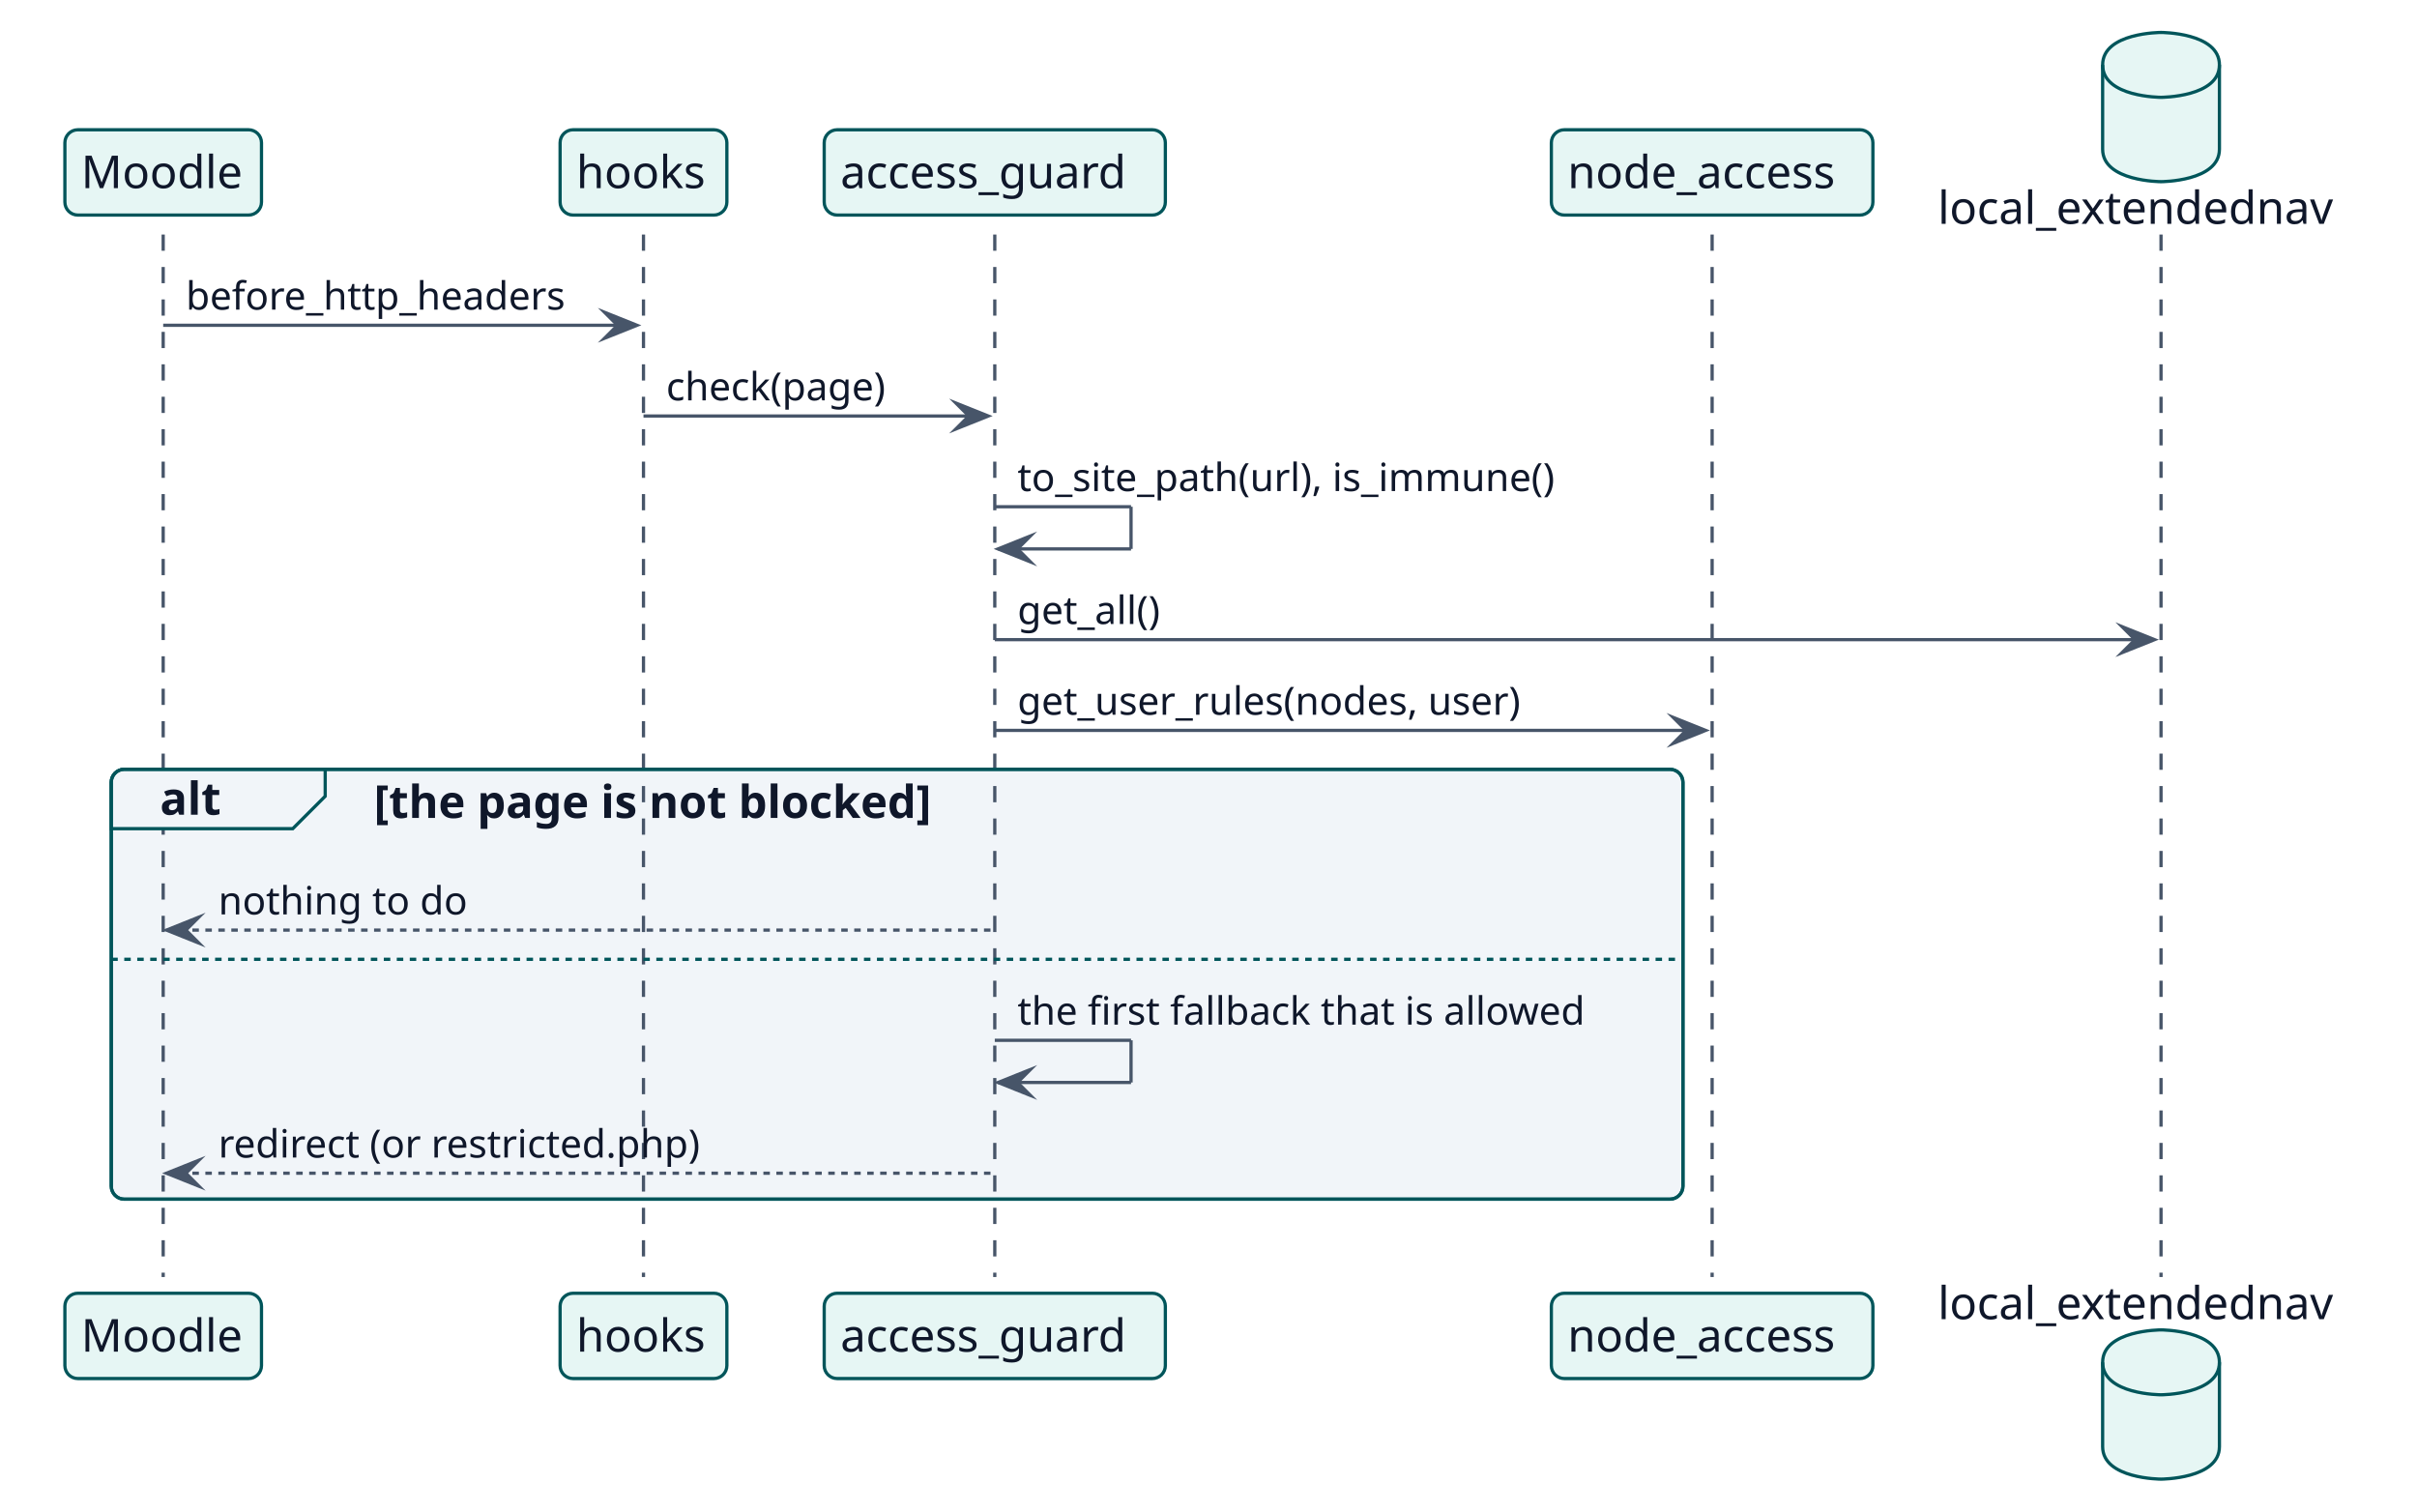
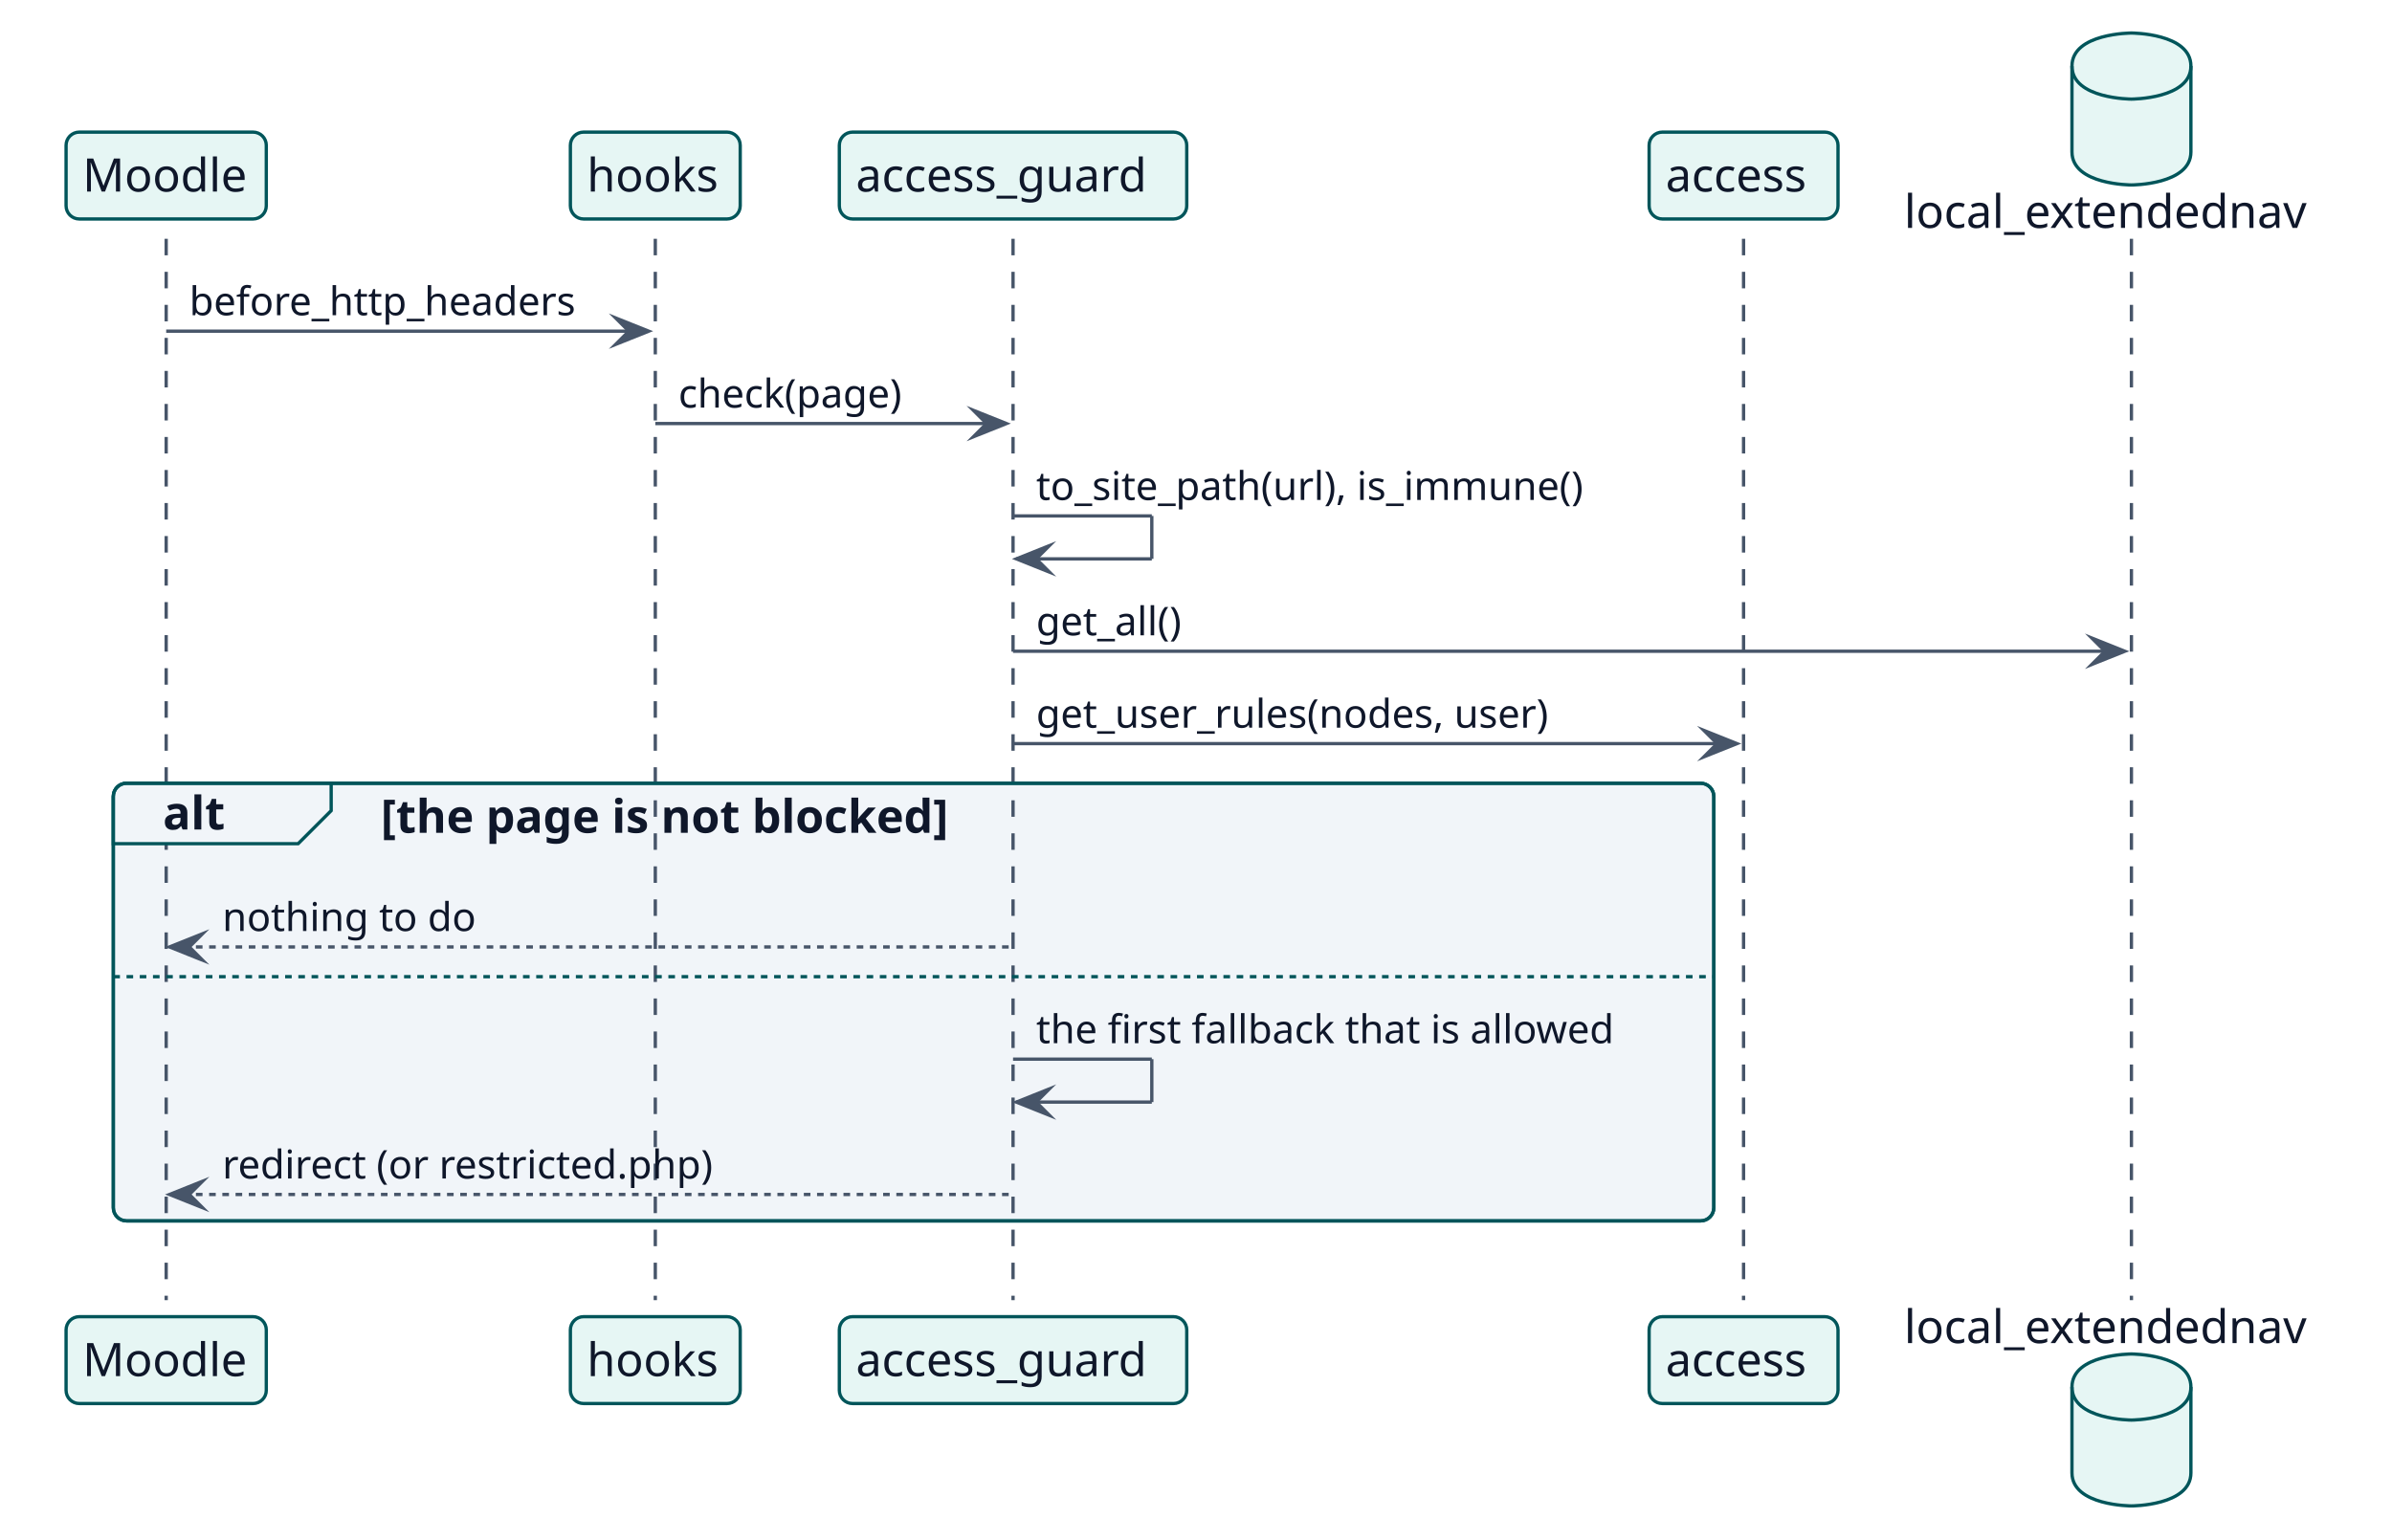
- <svg xmlns="http://www.w3.org/2000/svg" version="1.1" data-diagram-type="SEQUENCE" style="width:745px;height:466px;background:#FFFFFF;" width="745px" height="466px" viewBox="0 0 745 466" zoomAndPan="magnify" preserveAspectRatio="none" contentStyleType="text/css">
+ <svg xmlns="http://www.w3.org/2000/svg" version="1.1" data-diagram-type="SEQUENCE" style="width:724px;height:466px;background:#FFFFFF;" width="724px" height="466px" viewBox="0 0 724 466" zoomAndPan="magnify" preserveAspectRatio="none" contentStyleType="text/css">
  <defs />
  <g font-family="sans-serif" lengthAdjust="spacing">
    <rect x="34.3" y="237.141" width="484.435" height="132.5" fill="#F1F5F9" style="stroke:#F1F5F9;stroke-width:1;" rx="4" ry="4" />
    <rect x="34.3" y="237.141" width="484.435" height="132.5" fill="none" style="stroke:#00555A;stroke-width:1;" rx="4" ry="4" />
    <g class="participant-lifeline" data-qualified-name="moodle" data-entity-uid="part1" id="part1-lifeline" data-source-line="108">
      <g>
        <rect x="46.8" y="72.297" width="8" height="321.344" fill="#000" fill-opacity="0" />
        <line x1="50.3" y1="72.297" x2="50.3" y2="393.641" style="stroke:#475569;stroke-width:1;stroke-dasharray:5,5;" />
      </g>
    </g>
    <g class="participant-lifeline" data-qualified-name="hooks" data-entity-uid="part2" id="part2-lifeline" data-source-line="109">
      <g>
        <rect x="194.843" y="72.297" width="8" height="321.344" fill="#000" fill-opacity="0" />
        <line x1="198.343" y1="72.297" x2="198.343" y2="393.641" style="stroke:#475569;stroke-width:1;stroke-dasharray:5,5;" />
      </g>
    </g>
    <g class="participant-lifeline" data-qualified-name="guard" data-entity-uid="part3" id="part3-lifeline" data-source-line="110">
      <g>
        <rect x="303.124" y="72.297" width="8" height="321.344" fill="#000" fill-opacity="0" />
        <line x1="306.624" y1="72.297" x2="306.624" y2="393.641" style="stroke:#475569;stroke-width:1;stroke-dasharray:5,5;" />
      </g>
    </g>
    <g class="participant-lifeline" data-qualified-name="access" data-entity-uid="part4" id="part4-lifeline" data-source-line="111">
      <g>
        <rect x="524.235" y="72.297" width="8" height="321.344" fill="#000" fill-opacity="0" />
        <line x1="527.735" y1="72.297" x2="527.735" y2="393.641" style="stroke:#475569;stroke-width:1;stroke-dasharray:5,5;" />
      </g>
    </g>
    <g class="participant-lifeline" data-qualified-name="table" data-entity-uid="part5" id="part5-lifeline" data-source-line="112">
      <g>
-         <rect x="662.601" y="72.297" width="8" height="321.344" fill="#000" fill-opacity="0" />
-         <line x1="666.101" y1="72.297" x2="666.101" y2="393.641" style="stroke:#475569;stroke-width:1;stroke-dasharray:5,5;" />
+         <rect x="641.632" y="72.297" width="8" height="321.344" fill="#000" fill-opacity="0" />
+         <line x1="645.132" y1="72.297" x2="645.132" y2="393.641" style="stroke:#475569;stroke-width:1;stroke-dasharray:5,5;" />
      </g>
    </g>
    <g class="participant participant-head" data-qualified-name="moodle" data-entity-uid="part1" id="part1-head" data-source-line="108">
      <rect x="20" y="40" width="60.6" height="26.297" fill="#E6F6F4" style="stroke:#00555A;stroke-width:1;" rx="4" ry="4" />
      <text x="25" y="57.995" fill="#0F172A" font-size="14" textLength="50.6" font-family="IBM Plex Sans">Moodle</text>
    </g>
    <g class="participant participant-head" data-qualified-name="hooks" data-entity-uid="part2" id="part2-head" data-source-line="109">
      <rect x="172.64" y="40" width="51.405" height="26.297" fill="#E6F6F4" style="stroke:#00555A;stroke-width:1;" rx="4" ry="4" />
      <text x="177.64" y="57.995" fill="#0F172A" font-size="14" textLength="41.405" font-family="IBM Plex Sans">hooks</text>
    </g>
    <g class="participant participant-head" data-qualified-name="guard" data-entity-uid="part3" id="part3-head" data-source-line="110">
      <rect x="254.045" y="40" width="105.156" height="26.297" fill="#E6F6F4" style="stroke:#00555A;stroke-width:1;" rx="4" ry="4" />
      <text x="259.045" y="57.995" fill="#0F172A" font-size="14" textLength="95.156" font-family="IBM Plex Sans">access_guard</text>
    </g>
    <g class="participant participant-head" data-qualified-name="access" data-entity-uid="part4" id="part4-head" data-source-line="111">
-       <rect x="478.178" y="40" width="99.113" height="26.297" fill="#E6F6F4" style="stroke:#00555A;stroke-width:1;" rx="4" ry="4" />
-       <text x="483.178" y="57.995" fill="#0F172A" font-size="14" textLength="89.113" font-family="IBM Plex Sans">node_access</text>
+       <rect x="499.147" y="40" width="57.175" height="26.297" fill="#E6F6F4" style="stroke:#00555A;stroke-width:1;" rx="4" ry="4" />
+       <text x="504.147" y="57.995" fill="#0F172A" font-size="14" textLength="47.175" font-family="IBM Plex Sans">access</text>
    </g>
    <g class="participant participant-head" data-qualified-name="table" data-entity-uid="part5" id="part5-head" data-source-line="112">
-       <text x="597.292" y="68.995" fill="#0F172A" font-size="14" textLength="131.619" font-family="IBM Plex Sans">local_extendednav</text>
-       <path d="M648.101,20 C648.101,10 666.101,10 666.101,10 C666.101,10 684.101,10 684.101,20 L684.101,46 C684.101,56 666.101,56 666.101,56 C666.101,56 648.101,56 648.101,46 L648.101,20" style="stroke:#00555A;stroke-width:1;" fill="#E6F6F4" />
-       <path d="M648.101,20 C648.101,30 666.101,30 666.101,30 C666.101,30 684.101,30 684.101,20" style="stroke:#00555A;stroke-width:1;" fill="none" />
+       <text x="576.322" y="68.995" fill="#0F172A" font-size="14" textLength="131.619" font-family="IBM Plex Sans">local_extendednav</text>
+       <path d="M627.132,20 C627.132,10 645.132,10 645.132,10 C645.132,10 663.132,10 663.132,20 L663.132,46 C663.132,56 645.132,56 645.132,56 C645.132,56 627.132,56 627.132,46 L627.132,20" style="stroke:#00555A;stroke-width:1;" fill="#E6F6F4" />
+       <path d="M627.132,20 C627.132,30 645.132,30 645.132,30 C645.132,30 663.132,30 663.132,20" style="stroke:#00555A;stroke-width:1;" fill="none" />
    </g>
    <g class="participant participant-tail" data-qualified-name="moodle" data-entity-uid="part1" id="part1-tail" data-source-line="108">
      <rect x="20" y="398.641" width="60.6" height="26.297" fill="#E6F6F4" style="stroke:#00555A;stroke-width:1;" rx="4" ry="4" />
      <text x="25" y="416.636" fill="#0F172A" font-size="14" textLength="50.6" font-family="IBM Plex Sans">Moodle</text>
    </g>
    <g class="participant participant-tail" data-qualified-name="hooks" data-entity-uid="part2" id="part2-tail" data-source-line="109">
      <rect x="172.64" y="398.641" width="51.405" height="26.297" fill="#E6F6F4" style="stroke:#00555A;stroke-width:1;" rx="4" ry="4" />
      <text x="177.64" y="416.636" fill="#0F172A" font-size="14" textLength="41.405" font-family="IBM Plex Sans">hooks</text>
    </g>
    <g class="participant participant-tail" data-qualified-name="guard" data-entity-uid="part3" id="part3-tail" data-source-line="110">
      <rect x="254.045" y="398.641" width="105.156" height="26.297" fill="#E6F6F4" style="stroke:#00555A;stroke-width:1;" rx="4" ry="4" />
      <text x="259.045" y="416.636" fill="#0F172A" font-size="14" textLength="95.156" font-family="IBM Plex Sans">access_guard</text>
    </g>
    <g class="participant participant-tail" data-qualified-name="access" data-entity-uid="part4" id="part4-tail" data-source-line="111">
-       <rect x="478.178" y="398.641" width="99.113" height="26.297" fill="#E6F6F4" style="stroke:#00555A;stroke-width:1;" rx="4" ry="4" />
-       <text x="483.178" y="416.636" fill="#0F172A" font-size="14" textLength="89.113" font-family="IBM Plex Sans">node_access</text>
+       <rect x="499.147" y="398.641" width="57.175" height="26.297" fill="#E6F6F4" style="stroke:#00555A;stroke-width:1;" rx="4" ry="4" />
+       <text x="504.147" y="416.636" fill="#0F172A" font-size="14" textLength="47.175" font-family="IBM Plex Sans">access</text>
    </g>
    <g class="participant participant-tail" data-qualified-name="table" data-entity-uid="part5" id="part5-tail" data-source-line="112">
-       <text x="597.292" y="406.636" fill="#0F172A" font-size="14" textLength="131.619" font-family="IBM Plex Sans">local_extendednav</text>
-       <path d="M648.101,419.938 C648.101,409.938 666.101,409.938 666.101,409.938 C666.101,409.938 684.101,409.938 684.101,419.938 L684.101,445.938 C684.101,455.938 666.101,455.938 666.101,455.938 C666.101,455.938 648.101,455.938 648.101,445.938 L648.101,419.938" style="stroke:#00555A;stroke-width:1;" fill="#E6F6F4" />
-       <path d="M648.101,419.938 C648.101,429.938 666.101,429.938 666.101,429.938 C666.101,429.938 684.101,429.938 684.101,419.938" style="stroke:#00555A;stroke-width:1;" fill="none" />
+       <text x="576.322" y="406.636" fill="#0F172A" font-size="14" textLength="131.619" font-family="IBM Plex Sans">local_extendednav</text>
+       <path d="M627.132,419.938 C627.132,409.938 645.132,409.938 645.132,409.938 C645.132,409.938 663.132,409.938 663.132,419.938 L663.132,445.938 C663.132,455.938 645.132,455.938 645.132,455.938 C645.132,455.938 627.132,455.938 627.132,445.938 L627.132,419.938" style="stroke:#00555A;stroke-width:1;" fill="#E6F6F4" />
+       <path d="M627.132,419.938 C627.132,429.938 645.132,429.938 645.132,429.938 C645.132,429.938 663.132,429.938 663.132,419.938" style="stroke:#00555A;stroke-width:1;" fill="none" />
    </g>
    <g class="message" data-entity-1="part1" data-entity-2="part2" id="msg1" data-source-line="114">
      <polygon points="186.343,96.266,196.343,100.266,186.343,104.266,190.343,100.266" fill="#475569" style="stroke:#475569;stroke-width:1;stroke-linejoin:miter;stroke-miterlimit:10;" />
      <line x1="50.3" y1="100.266" x2="192.343" y2="100.266" style="stroke:#475569;stroke-width:1;" />
      <text x="57.3" y="95.436" fill="#0F172A" font-size="12" textLength="124.043" font-family="IBM Plex Sans">before_http_headers</text>
    </g>
    <g class="message" data-entity-1="part2" data-entity-2="part3" id="msg2" data-source-line="115">
      <polygon points="294.624,124.234,304.624,128.234,294.624,132.234,298.624,128.234" fill="#475569" style="stroke:#475569;stroke-width:1;stroke-linejoin:miter;stroke-miterlimit:10;" />
      <line x1="198.343" y1="128.234" x2="300.624" y2="128.234" style="stroke:#475569;stroke-width:1;" />
      <text x="205.343" y="123.404" fill="#0F172A" font-size="12" textLength="74.467" font-family="IBM Plex Sans">check(page)</text>
    </g>
    <g class="message" data-entity-1="part3" data-entity-2="part3" id="msg3" data-source-line="116">
      <line x1="306.624" y1="156.203" x2="348.624" y2="156.203" style="stroke:#475569;stroke-width:1;" />
      <line x1="348.624" y1="156.203" x2="348.624" y2="169.203" style="stroke:#475569;stroke-width:1;" />
      <line x1="307.624" y1="169.203" x2="348.624" y2="169.203" style="stroke:#475569;stroke-width:1;" />
      <polygon points="317.624,165.203,307.624,169.203,317.624,173.203,313.624,169.203" fill="#475569" style="stroke:#475569;stroke-width:1;stroke-linejoin:miter;stroke-miterlimit:10;" />
      <text x="313.624" y="151.373" fill="#0F172A" font-size="12" textLength="180.123" font-family="IBM Plex Sans">to_site_path(url), is_immune()</text>
    </g>
    <g class="message" data-entity-1="part3" data-entity-2="part5" id="msg4" data-source-line="117">
-       <polygon points="654.101,193.172,664.101,197.172,654.101,201.172,658.101,197.172" fill="#475569" style="stroke:#475569;stroke-width:1;stroke-linejoin:miter;stroke-miterlimit:10;" />
-       <line x1="306.624" y1="197.172" x2="660.101" y2="197.172" style="stroke:#475569;stroke-width:1;" />
+       <polygon points="633.132,193.172,643.132,197.172,633.132,201.172,637.132,197.172" fill="#475569" style="stroke:#475569;stroke-width:1;stroke-linejoin:miter;stroke-miterlimit:10;" />
+       <line x1="306.624" y1="197.172" x2="639.132" y2="197.172" style="stroke:#475569;stroke-width:1;" />
      <text x="313.624" y="192.342" fill="#0F172A" font-size="12" textLength="49.09" font-family="IBM Plex Sans">get_all()</text>
    </g>
    <g class="message" data-entity-1="part3" data-entity-2="part4" id="msg5" data-source-line="118">
      <polygon points="515.735,221.141,525.735,225.141,515.735,229.141,519.735,225.141" fill="#475569" style="stroke:#475569;stroke-width:1;stroke-linejoin:miter;stroke-miterlimit:10;" />
      <line x1="306.624" y1="225.141" x2="521.735" y2="225.141" style="stroke:#475569;stroke-width:1;" />
      <text x="313.624" y="220.311" fill="#0F172A" font-size="12" textLength="166.752" font-family="IBM Plex Sans">get_user_rules(nodes, user)</text>
    </g>
    <path d="M38.3,237.141 L100.238,237.141 L100.238,245.438 L90.238,255.438 L34.3,255.438 L34.3,241.141 A4,4 0 0 1 38.3,237.141" style="stroke:#00555A;stroke-width:1;" fill="#F1F5F9" />
    <rect x="34.3" y="237.141" width="484.435" height="132.5" fill="none" style="stroke:#00555A;stroke-width:1;" rx="4" ry="4" />
    <text x="49.3" y="251.136" fill="#0F172A" font-size="14" textLength="20.938" font-weight="700" font-family="IBM Plex Sans">alt</text>
    <text x="115.238" y="252.136" fill="#0F172A" font-size="14" textLength="198.406" font-weight="700" font-family="IBM Plex Sans">[the page is not blocked]</text>
    <g class="message" data-entity-1="part3" data-entity-2="part1" id="msg6" data-source-line="120">
      <polygon points="61.3,282.703,51.3,286.703,61.3,290.703,57.3,286.703" fill="#475569" style="stroke:#475569;stroke-width:1;stroke-linejoin:miter;stroke-miterlimit:10;" />
      <line x1="55.3" y1="286.703" x2="305.624" y2="286.703" style="stroke:#475569;stroke-width:1;stroke-dasharray:2,2;" />
      <text x="67.3" y="281.873" fill="#0F172A" font-size="12" textLength="80.449" font-family="IBM Plex Sans">nothing to do</text>
    </g>
    <line x1="34.3" y1="295.703" x2="518.735" y2="295.703" style="stroke:#00555A;stroke-width:1;stroke-dasharray:2,2;" />
    <g class="message" data-entity-1="part3" data-entity-2="part3" id="msg7" data-source-line="122">
      <line x1="306.624" y1="320.672" x2="348.624" y2="320.672" style="stroke:#475569;stroke-width:1;" />
      <line x1="348.624" y1="320.672" x2="348.624" y2="333.672" style="stroke:#475569;stroke-width:1;" />
      <line x1="307.624" y1="333.672" x2="348.624" y2="333.672" style="stroke:#475569;stroke-width:1;" />
      <polygon points="317.624,329.672,307.624,333.672,317.624,337.672,313.624,333.672" fill="#475569" style="stroke:#475569;stroke-width:1;stroke-linejoin:miter;stroke-miterlimit:10;" />
      <text x="313.624" y="315.842" fill="#0F172A" font-size="12" textLength="189.111" font-family="IBM Plex Sans">the first fallback that is allowed</text>
    </g>
    <g class="message" data-entity-1="part3" data-entity-2="part1" id="msg8" data-source-line="123">
      <polygon points="61.3,357.641,51.3,361.641,61.3,365.641,57.3,361.641" fill="#475569" style="stroke:#475569;stroke-width:1;stroke-linejoin:miter;stroke-miterlimit:10;" />
      <line x1="55.3" y1="361.641" x2="305.624" y2="361.641" style="stroke:#475569;stroke-width:1;stroke-dasharray:2,2;" />
      <text x="67.3" y="356.811" fill="#0F172A" font-size="12" textLength="160.652" font-family="IBM Plex Sans">redirect (or restricted.php)</text>
    </g>
  </g>
</svg>
